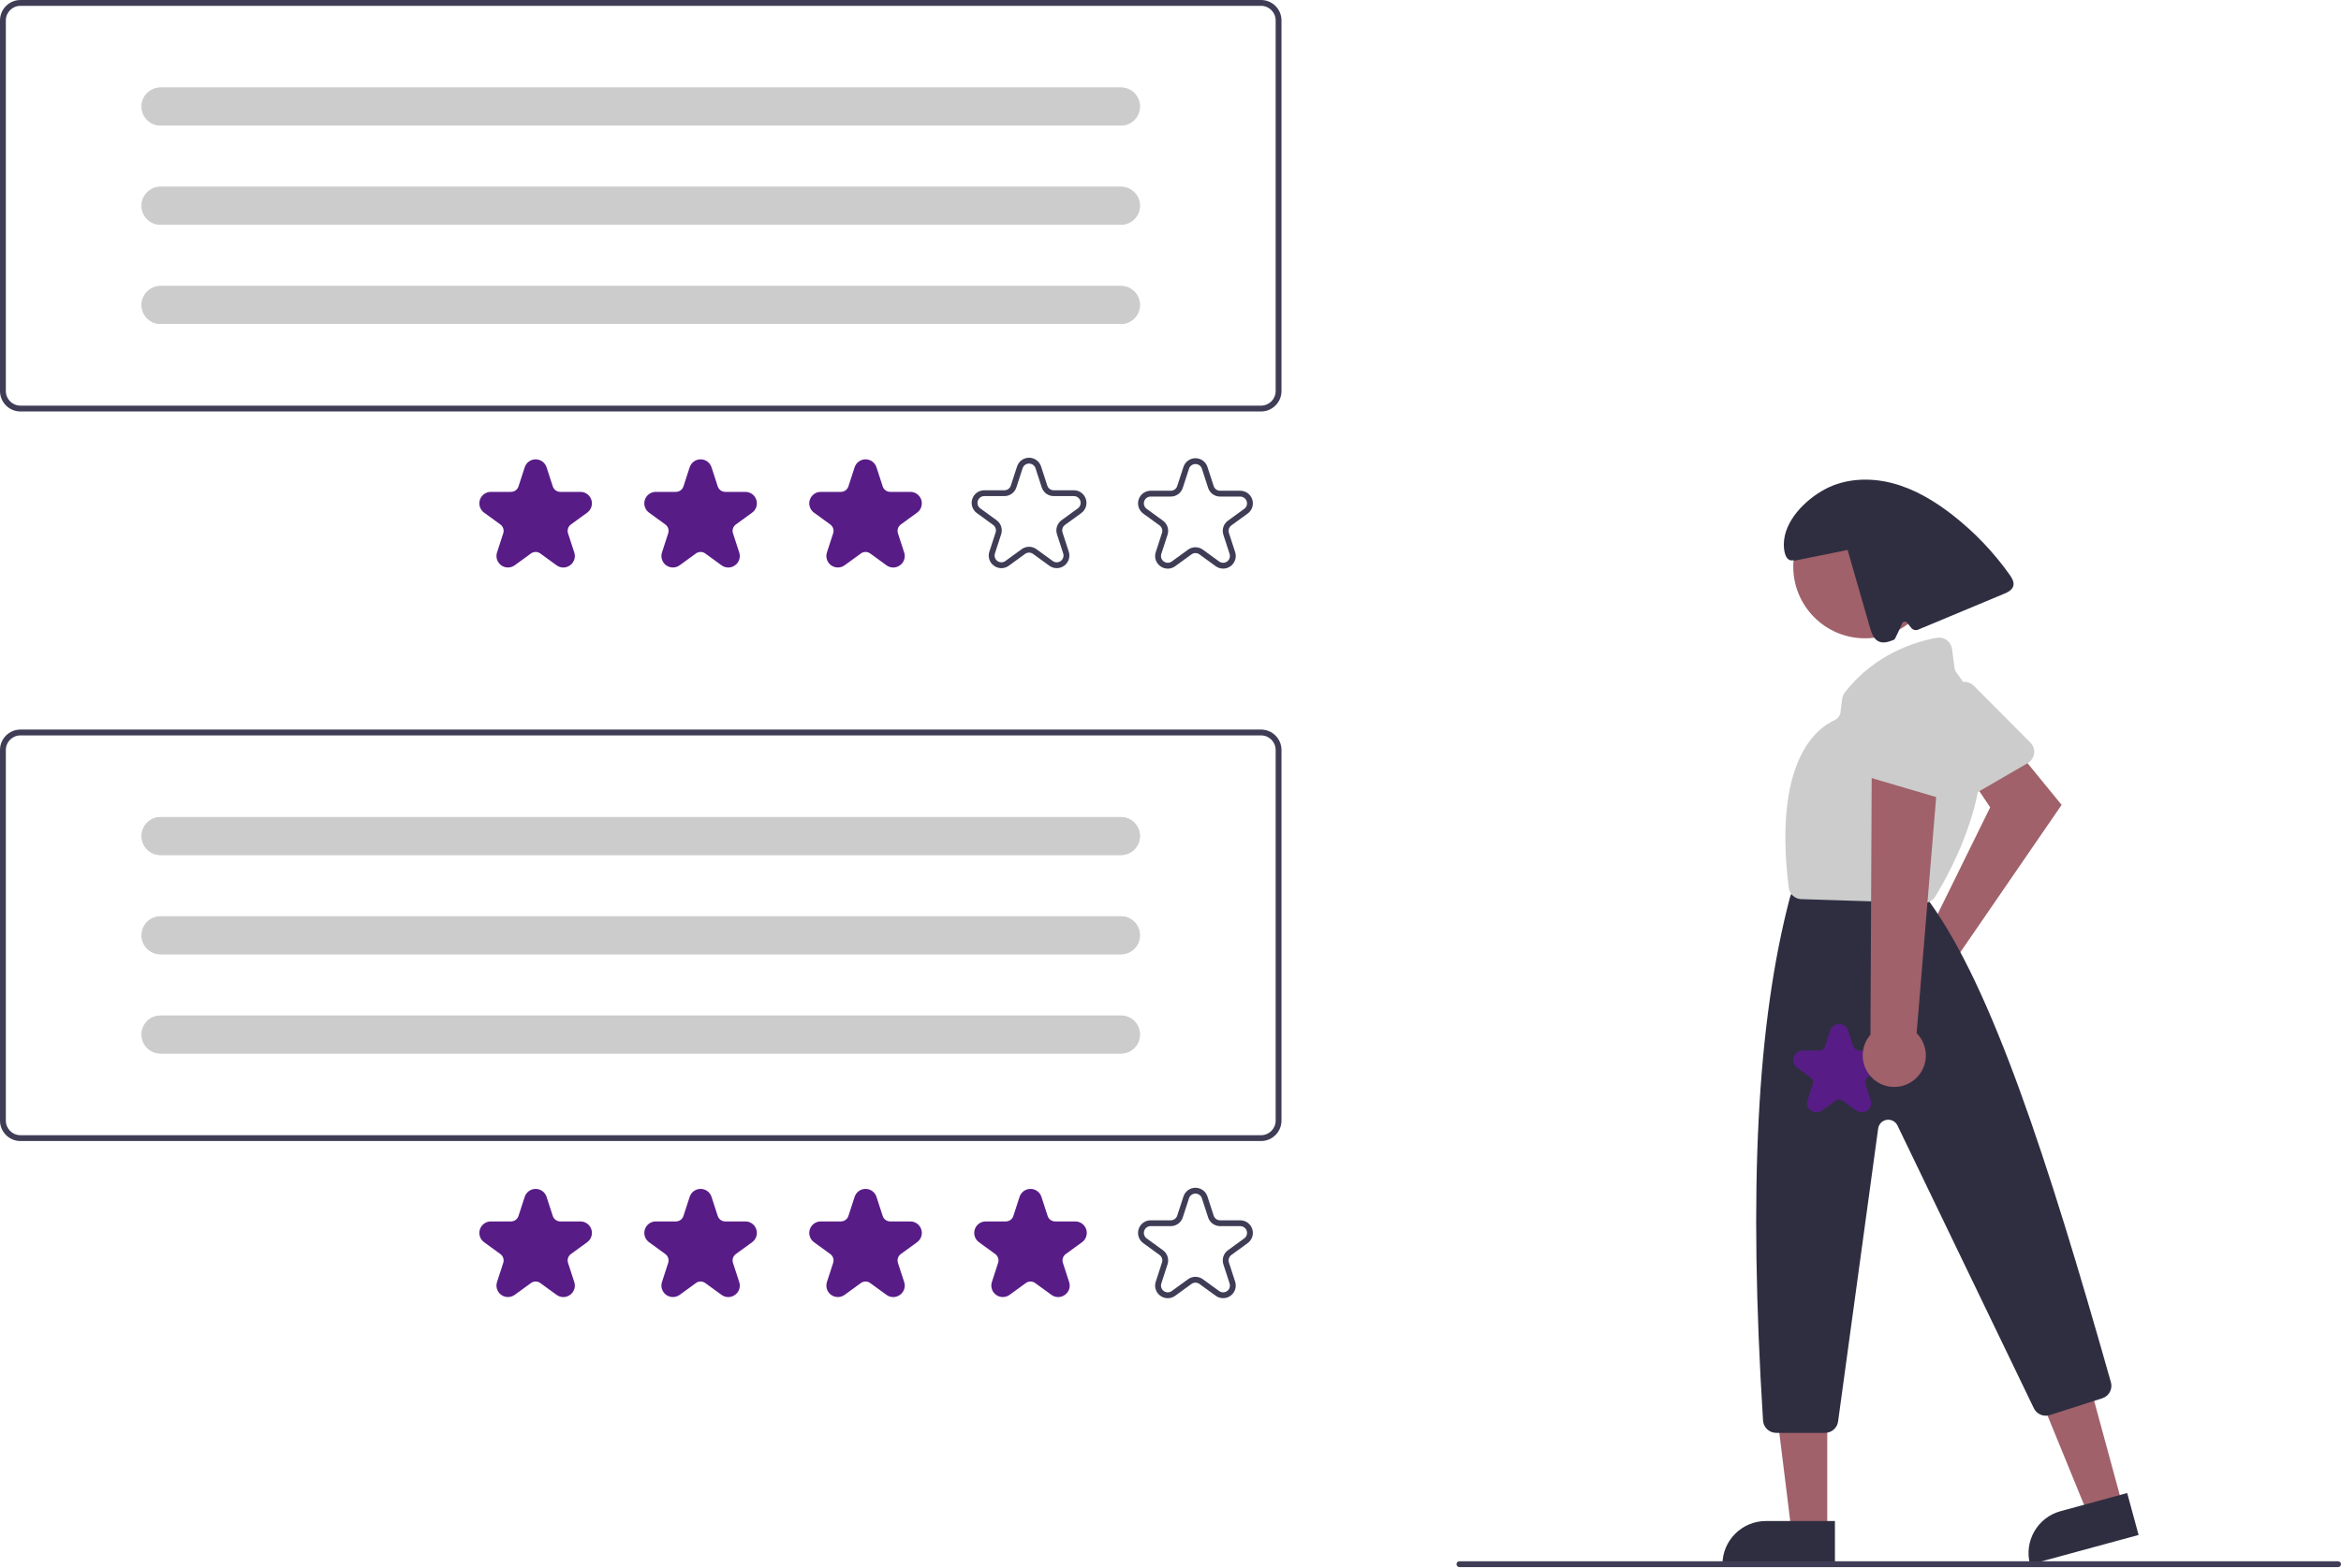
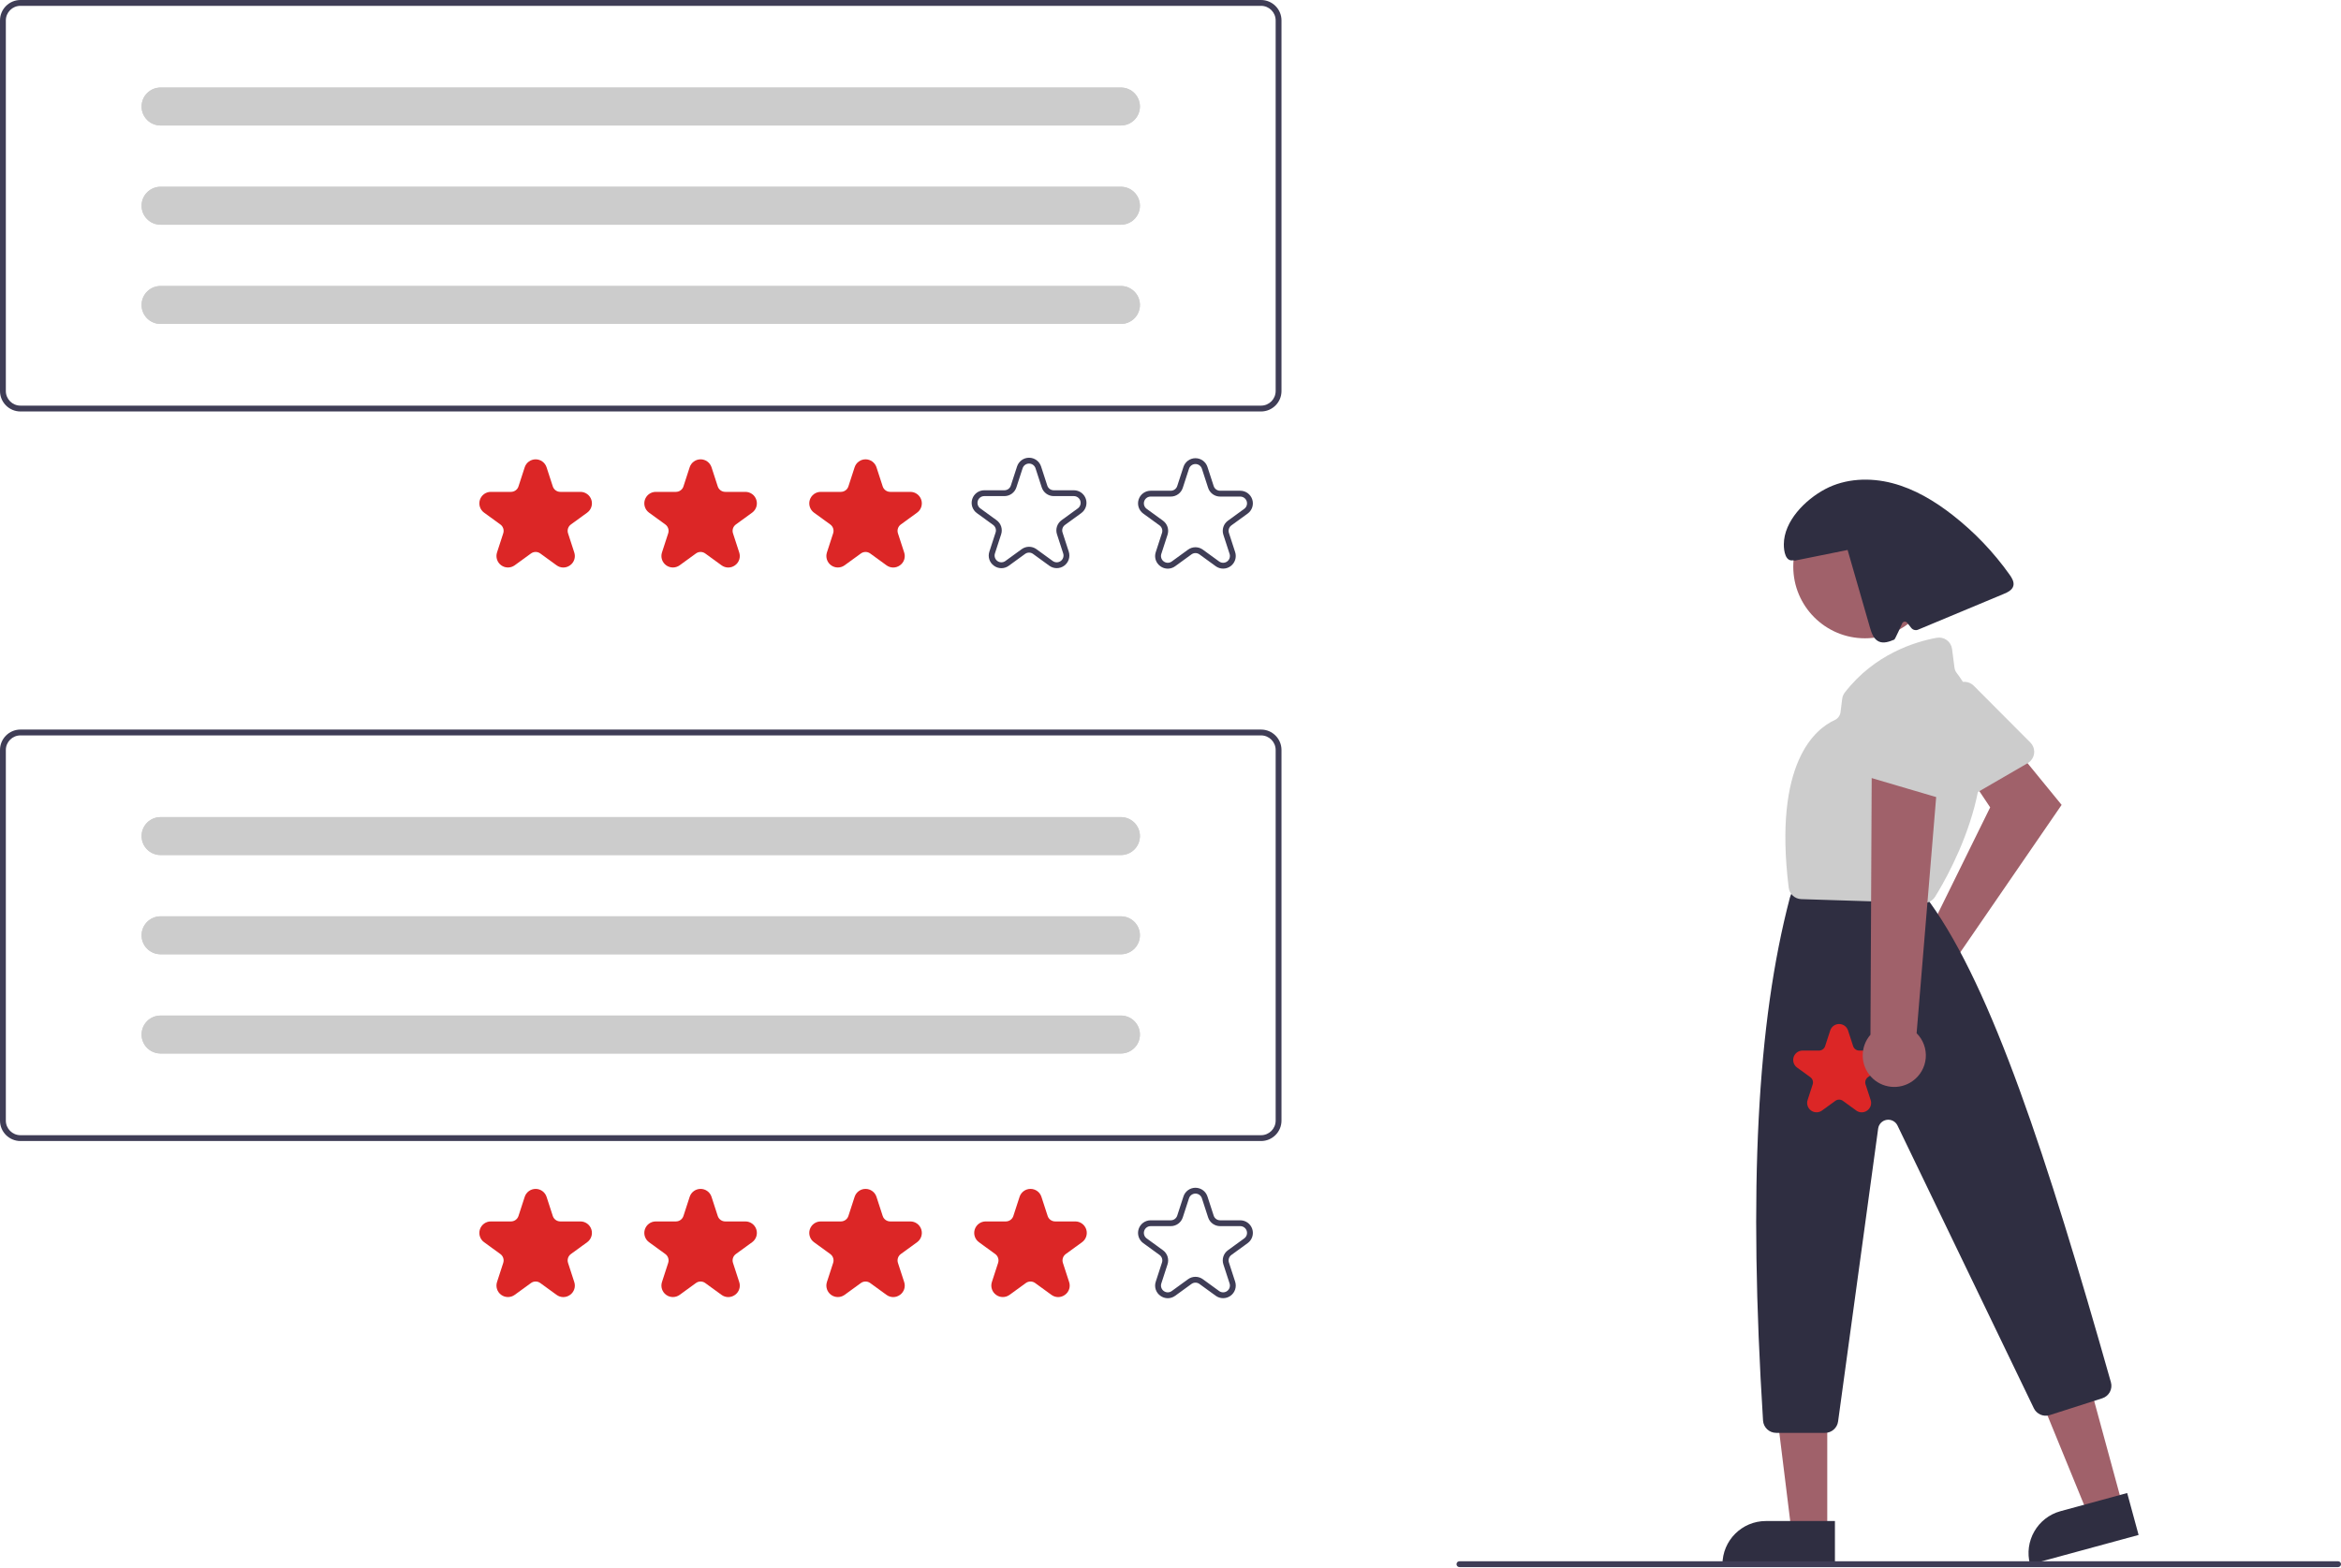
<svg xmlns="http://www.w3.org/2000/svg" width="801.953" height="537" viewBox="0 0 801.953 537" role="img" artist="Katerina Limpitsouni" source="https://undraw.co/">
  <path d="M857.273,503.003a10.527,10.527,0,0,1,1.621-.347l21.899-44.496-6.686-10.023,13.807-12.067,17.357,21.24-35.351,51.448a10.496,10.496,0,1,1-12.648-5.755Z" transform="translate(-199.0236 -181.5)" fill="#a0616a" />
  <path d="M894.656,442.218a4.514,4.514,0,0,1-1.016.801l-22.406,12.989a4.499,4.499,0,0,1-6.324-1.968l-10.897-23.023a4.476,4.476,0,0,1,1.537-5.645l13.889-9.448a4.502,4.502,0,0,1,5.718.544L894.57,435.949a4.504,4.504,0,0,1,.086,6.269Z" transform="translate(-199.0236 -181.5)" fill="#ccc" />
  <polygon points="727.092 515.689 715.262 518.908 697.217 474.811 714.677 470.06 727.092 515.689" fill="#a0616a" />
  <path d="M906.717,697.917h23.644a0,0,0,0,1,0,0v14.887a0,0,0,0,1,0,0H891.83a0,0,0,0,1,0,0v0A14.887,14.887,0,0,1,906.717,697.917Z" transform="translate(-352.2474 82.43915) rotate(-15.22067)" fill="#2f2e41" />
  <polygon points="625.961 524.716 613.702 524.715 607.869 477.427 625.963 477.428 625.961 524.716" fill="#a0616a" />
  <path d="M604.944,521.212h23.644a0,0,0,0,1,0,0v14.887a0,0,0,0,1,0,0H590.057a0,0,0,0,1,0,0v0A14.887,14.887,0,0,1,604.944,521.212Z" fill="#2f2e41" />
  <circle cx="638.878" cy="194.165" r="24.561" fill="#a0616a" />
  <path d="M824.234,672.5H807.481a4.513,4.513,0,0,1-4.496-4.223c-4.992-79.361-2.072-136.289,9.19-179.153a4.678,4.678,0,0,1,.182-.552l.897-2.243a4.479,4.479,0,0,1,4.178-2.829h34.452a4.493,4.493,0,0,1,3.417,1.571l4.679,5.46c.091.106.177.215.259.329,21.101,29.426,40.011,86.954,61.912,164.278a4.485,4.485,0,0,1-2.958,5.517L901.189,666.417a4.524,4.524,0,0,1-5.425-2.332l-46.723-96.907a3.5,3.5,0,0,0-6.62,1.046l-13.728,100.386A4.517,4.517,0,0,1,824.234,672.5Z" transform="translate(-199.0236 -181.5)" fill="#2f2e41" />
  <path d="M858.092,490.931c-.047,0-.094-.001-.141-.002l-41.848-1.321a4.485,4.485,0,0,1-4.329-3.954c-5.305-42.941,9.244-54.445,15.746-57.397a3.46,3.46,0,0,0,2.012-2.743l.562-4.501a4.484,4.484,0,0,1,.889-2.186c10.194-13.205,24.113-17.434,31.503-18.778a4.493,4.493,0,0,1,5.251,3.85l.843,6.463a3.56,3.56,0,0,0,.713,1.691c21.259,27.792-2.425,68.827-7.388,76.771h0A4.508,4.508,0,0,1,858.092,490.931Z" transform="translate(-199.0236 -181.5)" fill="#ccc" />
  <path d="M887.455,378.43A97.753,97.753,0,0,0,867.95,358.01c-6.198-4.841-13.098-8.978-20.709-10.956-7.612-1.979-16.019-1.642-22.963,2.049-6.945,3.691-14.125,11.025-14.169,18.889-.014,2.527.629,5.945,3.117,5.508l.72.095q9.004-1.819,18.007-3.637,3.835,13.308,7.669,26.616c.539,1.87,1.262,3.961,3.037,4.758,1.672.751,3.604.043,5.296-.663.278-.116,2.668-5.482,2.668-5.482a1,1,0,0,1,1.723-.288l1.42,1.775a2,2,0,0,0,2.332.596q14.683-6.129,29.366-12.259c1.353-.565,2.865-1.302,3.257-2.715C889.095,380.944,888.267,379.576,887.455,378.43Z" transform="translate(-199.0236 -181.5)" fill="#2f2e41" />
  <path d="M999.976,718.5h-301a1,1,0,0,1,0-2h301a1,1,0,0,1,0,2Z" transform="translate(-199.0236 -181.5)" fill="#3f3d56" />
-   <path d="M836.793,562.664a3.203,3.203,0,0,1-1.889-.625l-4.552-3.307a2.206,2.206,0,0,0-2.602,0l-4.552,3.307a3.213,3.213,0,0,1-4.945-3.592l1.739-5.351a2.207,2.207,0,0,0-.804-2.475l-4.552-3.308a3.213,3.213,0,0,1,1.889-5.813h5.626a2.208,2.208,0,0,0,2.105-1.529l1.739-5.351a3.213,3.213,0,0,1,6.112,0l1.739,5.351a2.208,2.208,0,0,0,2.105,1.529h5.626a3.213,3.213,0,0,1,1.889,5.813l-4.552,3.307a2.208,2.208,0,0,0-.804,2.475l1.739,5.351a3.165,3.165,0,0,1-1.167,3.592A3.203,3.203,0,0,1,836.793,562.664Z" transform="translate(-199.0236 -181.5)" fill="#581C87" />
+   <path d="M836.793,562.664a3.203,3.203,0,0,1-1.889-.625l-4.552-3.307a2.206,2.206,0,0,0-2.602,0l-4.552,3.307a3.213,3.213,0,0,1-4.945-3.592l1.739-5.351a2.207,2.207,0,0,0-.804-2.475l-4.552-3.308a3.213,3.213,0,0,1,1.889-5.813h5.626a2.208,2.208,0,0,0,2.105-1.529l1.739-5.351a3.213,3.213,0,0,1,6.112,0l1.739,5.351a2.208,2.208,0,0,0,2.105,1.529h5.626a3.213,3.213,0,0,1,1.889,5.813l-4.552,3.307a2.208,2.208,0,0,0-.804,2.475l1.739,5.351a3.165,3.165,0,0,1-1.167,3.592A3.203,3.203,0,0,1,836.793,562.664Z" transform="translate(-199.0236 -181.5)" fill="#dc2626" />
  <path d="M854.189,551.966a10.743,10.743,0,0,0,1.406-16.412l7.773-93.871-23.144,3.184-.44,91.205a10.801,10.801,0,0,0,14.405,15.895Z" transform="translate(-199.0236 -181.5)" fill="#a0616a" />
  <path d="M864.881,455.199a4.514,4.514,0,0,1-1.281-.186l-24.846-7.308a4.499,4.499,0,0,1-2.927-5.941l9.195-23.754a4.476,4.476,0,0,1,5.153-2.771l16.415,3.568a4.502,4.502,0,0,1,3.542,4.521l-.764,27.492a4.504,4.504,0,0,1-4.488,4.378Z" transform="translate(-199.0236 -181.5)" fill="#ccc" />
  <path d="M631.024,572.5H206.024a7.008,7.008,0,0,1-7-7v-127a7.008,7.008,0,0,1,7-7H631.024a7.008,7.008,0,0,1,7,7v127A7.008,7.008,0,0,1,631.024,572.5Zm-425-139a5.006,5.006,0,0,0-5,5v127a5.006,5.006,0,0,0,5,5H631.024a5.006,5.006,0,0,0,5-5v-127a5.006,5.006,0,0,0-5-5Z" transform="translate(-199.0236 -181.5)" fill="#3f3d56" />
-   <path d="M391.999,625.975a3.925,3.925,0,0,1-2.314-.766l-5.576-4.051a2.702,2.702,0,0,0-3.187,0l-5.576,4.051a3.937,3.937,0,0,1-6.058-4.401l2.13-6.555a2.705,2.705,0,0,0-.985-3.032l-5.576-4.051a3.936,3.936,0,0,1,2.314-7.121h6.893a2.705,2.705,0,0,0,2.579-1.873l2.13-6.555a3.937,3.937,0,0,1,7.488,0l2.13,6.555a2.705,2.705,0,0,0,2.579,1.873h6.893a3.937,3.937,0,0,1,2.314,7.121l-5.576,4.051a2.705,2.705,0,0,0-.985,3.032l2.13,6.555a3.877,3.877,0,0,1-1.43,4.401A3.924,3.924,0,0,1,391.999,625.975Z" transform="translate(-199.0236 -181.5)" fill="#581C87" />
-   <path d="M448.507,625.975a3.925,3.925,0,0,1-2.314-.766l-5.576-4.051a2.702,2.702,0,0,0-3.187,0l-5.576,4.051a3.937,3.937,0,0,1-6.058-4.401l2.13-6.555a2.705,2.705,0,0,0-.985-3.032l-5.576-4.051a3.937,3.937,0,0,1,2.314-7.121h6.893a2.705,2.705,0,0,0,2.579-1.873l2.13-6.555a3.936,3.936,0,0,1,7.488,0l2.13,6.555a2.705,2.705,0,0,0,2.579,1.873h6.893a3.937,3.937,0,0,1,2.314,7.121l-5.576,4.051a2.705,2.705,0,0,0-.985,3.032l2.13,6.555a3.877,3.877,0,0,1-1.43,4.401A3.924,3.924,0,0,1,448.507,625.975Z" transform="translate(-199.0236 -181.5)" fill="#581C87" />
-   <path d="M505.016,625.975a3.924,3.924,0,0,1-2.314-.766l-5.576-4.051a2.708,2.708,0,0,0-3.188,0l-5.576,4.051a3.936,3.936,0,0,1-6.058-4.401l2.13-6.555a2.705,2.705,0,0,0-.985-3.032l-5.576-4.051a3.937,3.937,0,0,1,2.314-7.121h6.893a2.705,2.705,0,0,0,2.579-1.873l2.13-6.555a3.936,3.936,0,0,1,7.488,0l2.13,6.555a2.705,2.705,0,0,0,2.579,1.873h6.893a3.937,3.937,0,0,1,2.314,7.121l-5.576,4.051a2.705,2.705,0,0,0-.985,3.032l2.13,6.555a3.878,3.878,0,0,1-1.43,4.401A3.925,3.925,0,0,1,505.016,625.975Z" transform="translate(-199.0236 -181.5)" fill="#581C87" />
-   <path d="M561.524,625.975a3.925,3.925,0,0,1-2.314-.766l-5.576-4.051a2.702,2.702,0,0,0-3.187,0L544.87,625.209a3.937,3.937,0,0,1-6.058-4.401l2.13-6.555a2.704,2.704,0,0,0-.985-3.032l-5.576-4.052a3.937,3.937,0,0,1,2.314-7.121h6.893a2.705,2.705,0,0,0,2.579-1.873l2.13-6.555a3.936,3.936,0,0,1,7.488,0l2.13,6.555a2.705,2.705,0,0,0,2.579,1.873h6.893a3.937,3.937,0,0,1,2.314,7.121l-5.576,4.051a2.705,2.705,0,0,0-.985,3.032l2.13,6.555A3.877,3.877,0,0,1,563.838,625.209,3.924,3.924,0,0,1,561.524,625.975Z" transform="translate(-199.0236 -181.5)" fill="#581C87" />
+   <path d="M391.999,625.975a3.925,3.925,0,0,1-2.314-.766l-5.576-4.051a2.702,2.702,0,0,0-3.187,0l-5.576,4.051a3.937,3.937,0,0,1-6.058-4.401l2.13-6.555a2.705,2.705,0,0,0-.985-3.032l-5.576-4.051a3.936,3.936,0,0,1,2.314-7.121h6.893a2.705,2.705,0,0,0,2.579-1.873l2.13-6.555a3.937,3.937,0,0,1,7.488,0l2.13,6.555a2.705,2.705,0,0,0,2.579,1.873h6.893a3.937,3.937,0,0,1,2.314,7.121l-5.576,4.051a2.705,2.705,0,0,0-.985,3.032l2.13,6.555a3.877,3.877,0,0,1-1.43,4.401A3.924,3.924,0,0,1,391.999,625.975Z" transform="translate(-199.0236 -181.5)" fill="#dc2626" />
+   <path d="M448.507,625.975a3.925,3.925,0,0,1-2.314-.766l-5.576-4.051a2.702,2.702,0,0,0-3.187,0l-5.576,4.051a3.937,3.937,0,0,1-6.058-4.401l2.13-6.555a2.705,2.705,0,0,0-.985-3.032l-5.576-4.051a3.937,3.937,0,0,1,2.314-7.121h6.893a2.705,2.705,0,0,0,2.579-1.873l2.13-6.555a3.936,3.936,0,0,1,7.488,0l2.13,6.555a2.705,2.705,0,0,0,2.579,1.873h6.893a3.937,3.937,0,0,1,2.314,7.121l-5.576,4.051a2.705,2.705,0,0,0-.985,3.032l2.13,6.555a3.877,3.877,0,0,1-1.43,4.401A3.924,3.924,0,0,1,448.507,625.975Z" transform="translate(-199.0236 -181.5)" fill="#dc2626" />
+   <path d="M505.016,625.975a3.924,3.924,0,0,1-2.314-.766l-5.576-4.051a2.708,2.708,0,0,0-3.188,0l-5.576,4.051a3.936,3.936,0,0,1-6.058-4.401l2.13-6.555a2.705,2.705,0,0,0-.985-3.032l-5.576-4.051a3.937,3.937,0,0,1,2.314-7.121h6.893a2.705,2.705,0,0,0,2.579-1.873l2.13-6.555a3.936,3.936,0,0,1,7.488,0l2.13,6.555a2.705,2.705,0,0,0,2.579,1.873h6.893a3.937,3.937,0,0,1,2.314,7.121l-5.576,4.051a2.705,2.705,0,0,0-.985,3.032l2.13,6.555a3.878,3.878,0,0,1-1.43,4.401A3.925,3.925,0,0,1,505.016,625.975Z" transform="translate(-199.0236 -181.5)" fill="#dc2626" />
+   <path d="M561.524,625.975a3.925,3.925,0,0,1-2.314-.766l-5.576-4.051a2.702,2.702,0,0,0-3.187,0L544.87,625.209a3.937,3.937,0,0,1-6.058-4.401l2.13-6.555a2.704,2.704,0,0,0-.985-3.032l-5.576-4.052a3.937,3.937,0,0,1,2.314-7.121h6.893a2.705,2.705,0,0,0,2.579-1.873l2.13-6.555a3.936,3.936,0,0,1,7.488,0l2.13,6.555a2.705,2.705,0,0,0,2.579,1.873h6.893a3.937,3.937,0,0,1,2.314,7.121l-5.576,4.051a2.705,2.705,0,0,0-.985,3.032l2.13,6.555A3.877,3.877,0,0,1,563.838,625.209,3.924,3.924,0,0,1,561.524,625.975Z" transform="translate(-199.0236 -181.5)" fill="#dc2626" />
  <path d="M599.065,626.364a4.313,4.313,0,0,1-2.541-.841,4.261,4.261,0,0,1-1.571-4.835l2.13-6.555a2.319,2.319,0,0,0-.844-2.598l-5.577-4.052a4.324,4.324,0,0,1,2.542-7.822H600.096a2.318,2.318,0,0,0,2.21-1.606l2.13-6.555a4.324,4.324,0,0,1,8.225,0l2.13,6.555a2.318,2.318,0,0,0,2.21,1.606h6.893a4.324,4.324,0,0,1,2.542,7.822l-5.576,4.052a2.318,2.318,0,0,0-.844,2.598l2.13,6.555a4.324,4.324,0,0,1-6.654,4.834l-5.576-4.051a2.318,2.318,0,0,0-2.732,0l-5.576,4.051A4.31,4.31,0,0,1,599.065,626.364Zm9.484-7.339a4.315,4.315,0,0,1,2.541.828l5.576,4.051a2.324,2.324,0,0,0,3.576-2.598l-2.13-6.555a4.313,4.313,0,0,1,1.571-4.834l5.576-4.052a2.324,2.324,0,0,0-1.366-4.204h-6.893a4.313,4.313,0,0,1-4.112-2.988l-2.13-6.555a2.324,2.324,0,0,0-4.421,0l-2.13,6.555a4.312,4.312,0,0,1-4.112,2.988h-6.893a2.324,2.324,0,0,0-1.366,4.204l5.577,4.052a4.314,4.314,0,0,1,1.571,4.834l-2.13,6.555a2.324,2.324,0,0,0,3.576,2.598l5.577-4.051A4.317,4.317,0,0,1,608.549,619.025Z" transform="translate(-199.0236 -181.5)" fill="#3f3d56" />
  <path d="M254.024,461.5a6.5,6.5,0,0,0,0,13h329a6.5,6.5,0,1,0,0-13Z" transform="translate(-199.0236 -181.5)" fill="#ccc" />
  <path d="M254.024,495.5a6.5,6.5,0,0,0,0,13h329a6.5,6.5,0,1,0,0-13Z" transform="translate(-199.0236 -181.5)" fill="#ccc" />
  <path d="M254.024,529.5a6.5,6.5,0,0,0,0,13h329a6.5,6.5,0,1,0,0-13Z" transform="translate(-199.0236 -181.5)" fill="#ccc" />
  <path d="M254.024,461.5a6.5,6.5,0,0,0,0,13h329a6.5,6.5,0,1,0,0-13Z" transform="translate(-199.0236 -181.5)" fill="#ccc" />
  <path d="M254.024,495.5a6.5,6.5,0,0,0,0,13h329a6.5,6.5,0,1,0,0-13Z" transform="translate(-199.0236 -181.5)" fill="#ccc" />
  <path d="M254.024,529.5a6.5,6.5,0,0,0,0,13h329a6.5,6.5,0,1,0,0-13Z" transform="translate(-199.0236 -181.5)" fill="#ccc" />
  <path d="M631.024,322.5H206.024a7.008,7.008,0,0,1-7-7v-127a7.008,7.008,0,0,1,7-7H631.024a7.008,7.008,0,0,1,7,7v127A7.008,7.008,0,0,1,631.024,322.5Zm-425-139a5.006,5.006,0,0,0-5,5v127a5.006,5.006,0,0,0,5,5H631.024a5.006,5.006,0,0,0,5-5v-127a5.006,5.006,0,0,0-5-5Z" transform="translate(-199.0236 -181.5)" fill="#3f3d56" />
-   <path d="M391.999,375.975a3.925,3.925,0,0,1-2.314-.766l-5.576-4.051a2.702,2.702,0,0,0-3.187,0l-5.576,4.051a3.937,3.937,0,0,1-6.058-4.401l2.13-6.555a2.705,2.705,0,0,0-.985-3.032l-5.576-4.051a3.936,3.936,0,0,1,2.314-7.121h6.893a2.705,2.705,0,0,0,2.579-1.873l2.13-6.555a3.937,3.937,0,0,1,7.488,0l2.13,6.555a2.705,2.705,0,0,0,2.579,1.873h6.893a3.937,3.937,0,0,1,2.314,7.121l-5.576,4.051a2.705,2.705,0,0,0-.985,3.032l2.13,6.555a3.877,3.877,0,0,1-1.43,4.401A3.924,3.924,0,0,1,391.999,375.975Z" transform="translate(-199.0236 -181.5)" fill="#581C87" />
-   <path d="M448.507,375.975a3.925,3.925,0,0,1-2.314-.766l-5.576-4.051a2.702,2.702,0,0,0-3.187,0l-5.576,4.051a3.937,3.937,0,0,1-6.058-4.401l2.13-6.555a2.705,2.705,0,0,0-.985-3.032l-5.576-4.051a3.937,3.937,0,0,1,2.314-7.121h6.893a2.705,2.705,0,0,0,2.579-1.873l2.13-6.555a3.936,3.936,0,0,1,7.488,0l2.13,6.555a2.705,2.705,0,0,0,2.579,1.873h6.893a3.937,3.937,0,0,1,2.314,7.121l-5.576,4.051a2.705,2.705,0,0,0-.985,3.032l2.13,6.555a3.877,3.877,0,0,1-1.43,4.401A3.924,3.924,0,0,1,448.507,375.975Z" transform="translate(-199.0236 -181.5)" fill="#581C87" />
-   <path d="M505.016,375.975a3.924,3.924,0,0,1-2.314-.766l-5.576-4.051a2.708,2.708,0,0,0-3.188,0l-5.576,4.051a3.936,3.936,0,0,1-6.058-4.401l2.13-6.555a2.705,2.705,0,0,0-.985-3.032l-5.576-4.051a3.937,3.937,0,0,1,2.314-7.121h6.893a2.705,2.705,0,0,0,2.579-1.873l2.13-6.555a3.936,3.936,0,0,1,7.488,0l2.13,6.555a2.705,2.705,0,0,0,2.579,1.873h6.893a3.937,3.937,0,0,1,2.314,7.121l-5.576,4.051a2.705,2.705,0,0,0-.985,3.032l2.13,6.555a3.878,3.878,0,0,1-1.43,4.401A3.925,3.925,0,0,1,505.016,375.975Z" transform="translate(-199.0236 -181.5)" fill="#581C87" />
+   <path d="M391.999,375.975a3.925,3.925,0,0,1-2.314-.766l-5.576-4.051a2.702,2.702,0,0,0-3.187,0l-5.576,4.051a3.937,3.937,0,0,1-6.058-4.401l2.13-6.555a2.705,2.705,0,0,0-.985-3.032l-5.576-4.051a3.936,3.936,0,0,1,2.314-7.121h6.893a2.705,2.705,0,0,0,2.579-1.873l2.13-6.555a3.937,3.937,0,0,1,7.488,0l2.13,6.555a2.705,2.705,0,0,0,2.579,1.873h6.893a3.937,3.937,0,0,1,2.314,7.121l-5.576,4.051a2.705,2.705,0,0,0-.985,3.032l2.13,6.555a3.877,3.877,0,0,1-1.43,4.401A3.924,3.924,0,0,1,391.999,375.975Z" transform="translate(-199.0236 -181.5)" fill="#dc2626" />
+   <path d="M448.507,375.975a3.925,3.925,0,0,1-2.314-.766l-5.576-4.051a2.702,2.702,0,0,0-3.187,0l-5.576,4.051a3.937,3.937,0,0,1-6.058-4.401l2.13-6.555a2.705,2.705,0,0,0-.985-3.032l-5.576-4.051a3.937,3.937,0,0,1,2.314-7.121h6.893a2.705,2.705,0,0,0,2.579-1.873l2.13-6.555a3.936,3.936,0,0,1,7.488,0l2.13,6.555a2.705,2.705,0,0,0,2.579,1.873h6.893a3.937,3.937,0,0,1,2.314,7.121l-5.576,4.051a2.705,2.705,0,0,0-.985,3.032l2.13,6.555a3.877,3.877,0,0,1-1.43,4.401A3.924,3.924,0,0,1,448.507,375.975Z" transform="translate(-199.0236 -181.5)" fill="#dc2626" />
+   <path d="M505.016,375.975a3.924,3.924,0,0,1-2.314-.766l-5.576-4.051a2.708,2.708,0,0,0-3.188,0l-5.576,4.051a3.936,3.936,0,0,1-6.058-4.401l2.13-6.555a2.705,2.705,0,0,0-.985-3.032l-5.576-4.051a3.937,3.937,0,0,1,2.314-7.121h6.893a2.705,2.705,0,0,0,2.579-1.873l2.13-6.555a3.936,3.936,0,0,1,7.488,0l2.13,6.555a2.705,2.705,0,0,0,2.579,1.873h6.893a3.937,3.937,0,0,1,2.314,7.121l-5.576,4.051a2.705,2.705,0,0,0-.985,3.032l2.13,6.555a3.878,3.878,0,0,1-1.43,4.401A3.925,3.925,0,0,1,505.016,375.975Z" transform="translate(-199.0236 -181.5)" fill="#dc2626" />
  <path d="M599.065,376.364a4.313,4.313,0,0,1-2.541-.841,4.261,4.261,0,0,1-1.571-4.835l2.13-6.555a2.319,2.319,0,0,0-.844-2.598l-5.577-4.052a4.324,4.324,0,0,1,2.542-7.822H600.096a2.318,2.318,0,0,0,2.21-1.606l2.13-6.555a4.324,4.324,0,0,1,8.225,0l2.13,6.555a2.318,2.318,0,0,0,2.21,1.606h6.893a4.324,4.324,0,0,1,2.542,7.822l-5.576,4.052a2.318,2.318,0,0,0-.844,2.598l2.13,6.555a4.324,4.324,0,0,1-6.654,4.834l-5.576-4.051a2.318,2.318,0,0,0-2.732,0l-5.576,4.051A4.31,4.31,0,0,1,599.065,376.364Zm9.484-7.339a4.315,4.315,0,0,1,2.541.828l5.576,4.051a2.324,2.324,0,0,0,3.576-2.598l-2.13-6.555a4.313,4.313,0,0,1,1.571-4.834l5.576-4.052a2.324,2.324,0,0,0-1.366-4.204h-6.893a4.313,4.313,0,0,1-4.112-2.988l-2.13-6.555a2.324,2.324,0,0,0-4.421,0l-2.13,6.555a4.312,4.312,0,0,1-4.112,2.988h-6.893a2.324,2.324,0,0,0-1.366,4.204l5.577,4.052a4.314,4.314,0,0,1,1.571,4.834l-2.13,6.555a2.324,2.324,0,0,0,3.576,2.598l5.577-4.051A4.317,4.317,0,0,1,608.549,369.025Z" transform="translate(-199.0236 -181.5)" fill="#3f3d56" />
  <path d="M542.065,376.203a4.313,4.313,0,0,1-2.541-.841,4.261,4.261,0,0,1-1.571-4.835l2.13-6.555a2.319,2.319,0,0,0-.844-2.598l-5.577-4.052A4.324,4.324,0,0,1,536.203,349.5H543.096a2.318,2.318,0,0,0,2.21-1.606l2.13-6.555a4.324,4.324,0,0,1,8.225,0l2.13,6.555a2.318,2.318,0,0,0,2.21,1.606h6.893a4.324,4.324,0,0,1,2.542,7.822l-5.576,4.052a2.318,2.318,0,0,0-.844,2.598l2.13,6.555a4.324,4.324,0,0,1-6.654,4.834l-5.576-4.051a2.318,2.318,0,0,0-2.732,0l-5.576,4.051A4.31,4.31,0,0,1,542.065,376.203Zm9.484-7.339a4.315,4.315,0,0,1,2.541.828l5.576,4.051a2.324,2.324,0,0,0,3.576-2.598l-2.13-6.555a4.313,4.313,0,0,1,1.571-4.834l5.576-4.052a2.324,2.324,0,0,0-1.366-4.204h-6.893a4.313,4.313,0,0,1-4.112-2.988l-2.13-6.555a2.324,2.324,0,0,0-4.421,0l-2.13,6.555A4.312,4.312,0,0,1,543.096,351.5h-6.893a2.324,2.324,0,0,0-1.366,4.204l5.577,4.052a4.314,4.314,0,0,1,1.571,4.834l-2.13,6.555a2.324,2.324,0,0,0,3.576,2.598l5.577-4.051A4.317,4.317,0,0,1,551.549,368.864Z" transform="translate(-199.0236 -181.5)" fill="#3f3d56" />
  <path d="M254.024,211.5a6.5,6.5,0,0,0,0,13h329a6.5,6.5,0,0,0,0-13Z" transform="translate(-199.0236 -181.5)" fill="#ccc" />
  <path d="M254.024,245.5a6.5,6.5,0,0,0,0,13h329a6.5,6.5,0,0,0,0-13Z" transform="translate(-199.0236 -181.5)" fill="#ccc" />
  <path d="M254.024,279.5a6.5,6.5,0,0,0,0,13h329a6.5,6.5,0,0,0,0-13Z" transform="translate(-199.0236 -181.5)" fill="#ccc" />
  <path d="M254.024,211.5a6.5,6.5,0,0,0,0,13h329a6.5,6.5,0,0,0,0-13Z" transform="translate(-199.0236 -181.5)" fill="#ccc" />
  <path d="M254.024,245.5a6.5,6.5,0,0,0,0,13h329a6.5,6.5,0,0,0,0-13Z" transform="translate(-199.0236 -181.5)" fill="#ccc" />
  <path d="M254.024,279.5a6.5,6.5,0,0,0,0,13h329a6.5,6.5,0,0,0,0-13Z" transform="translate(-199.0236 -181.5)" fill="#ccc" />
</svg>
